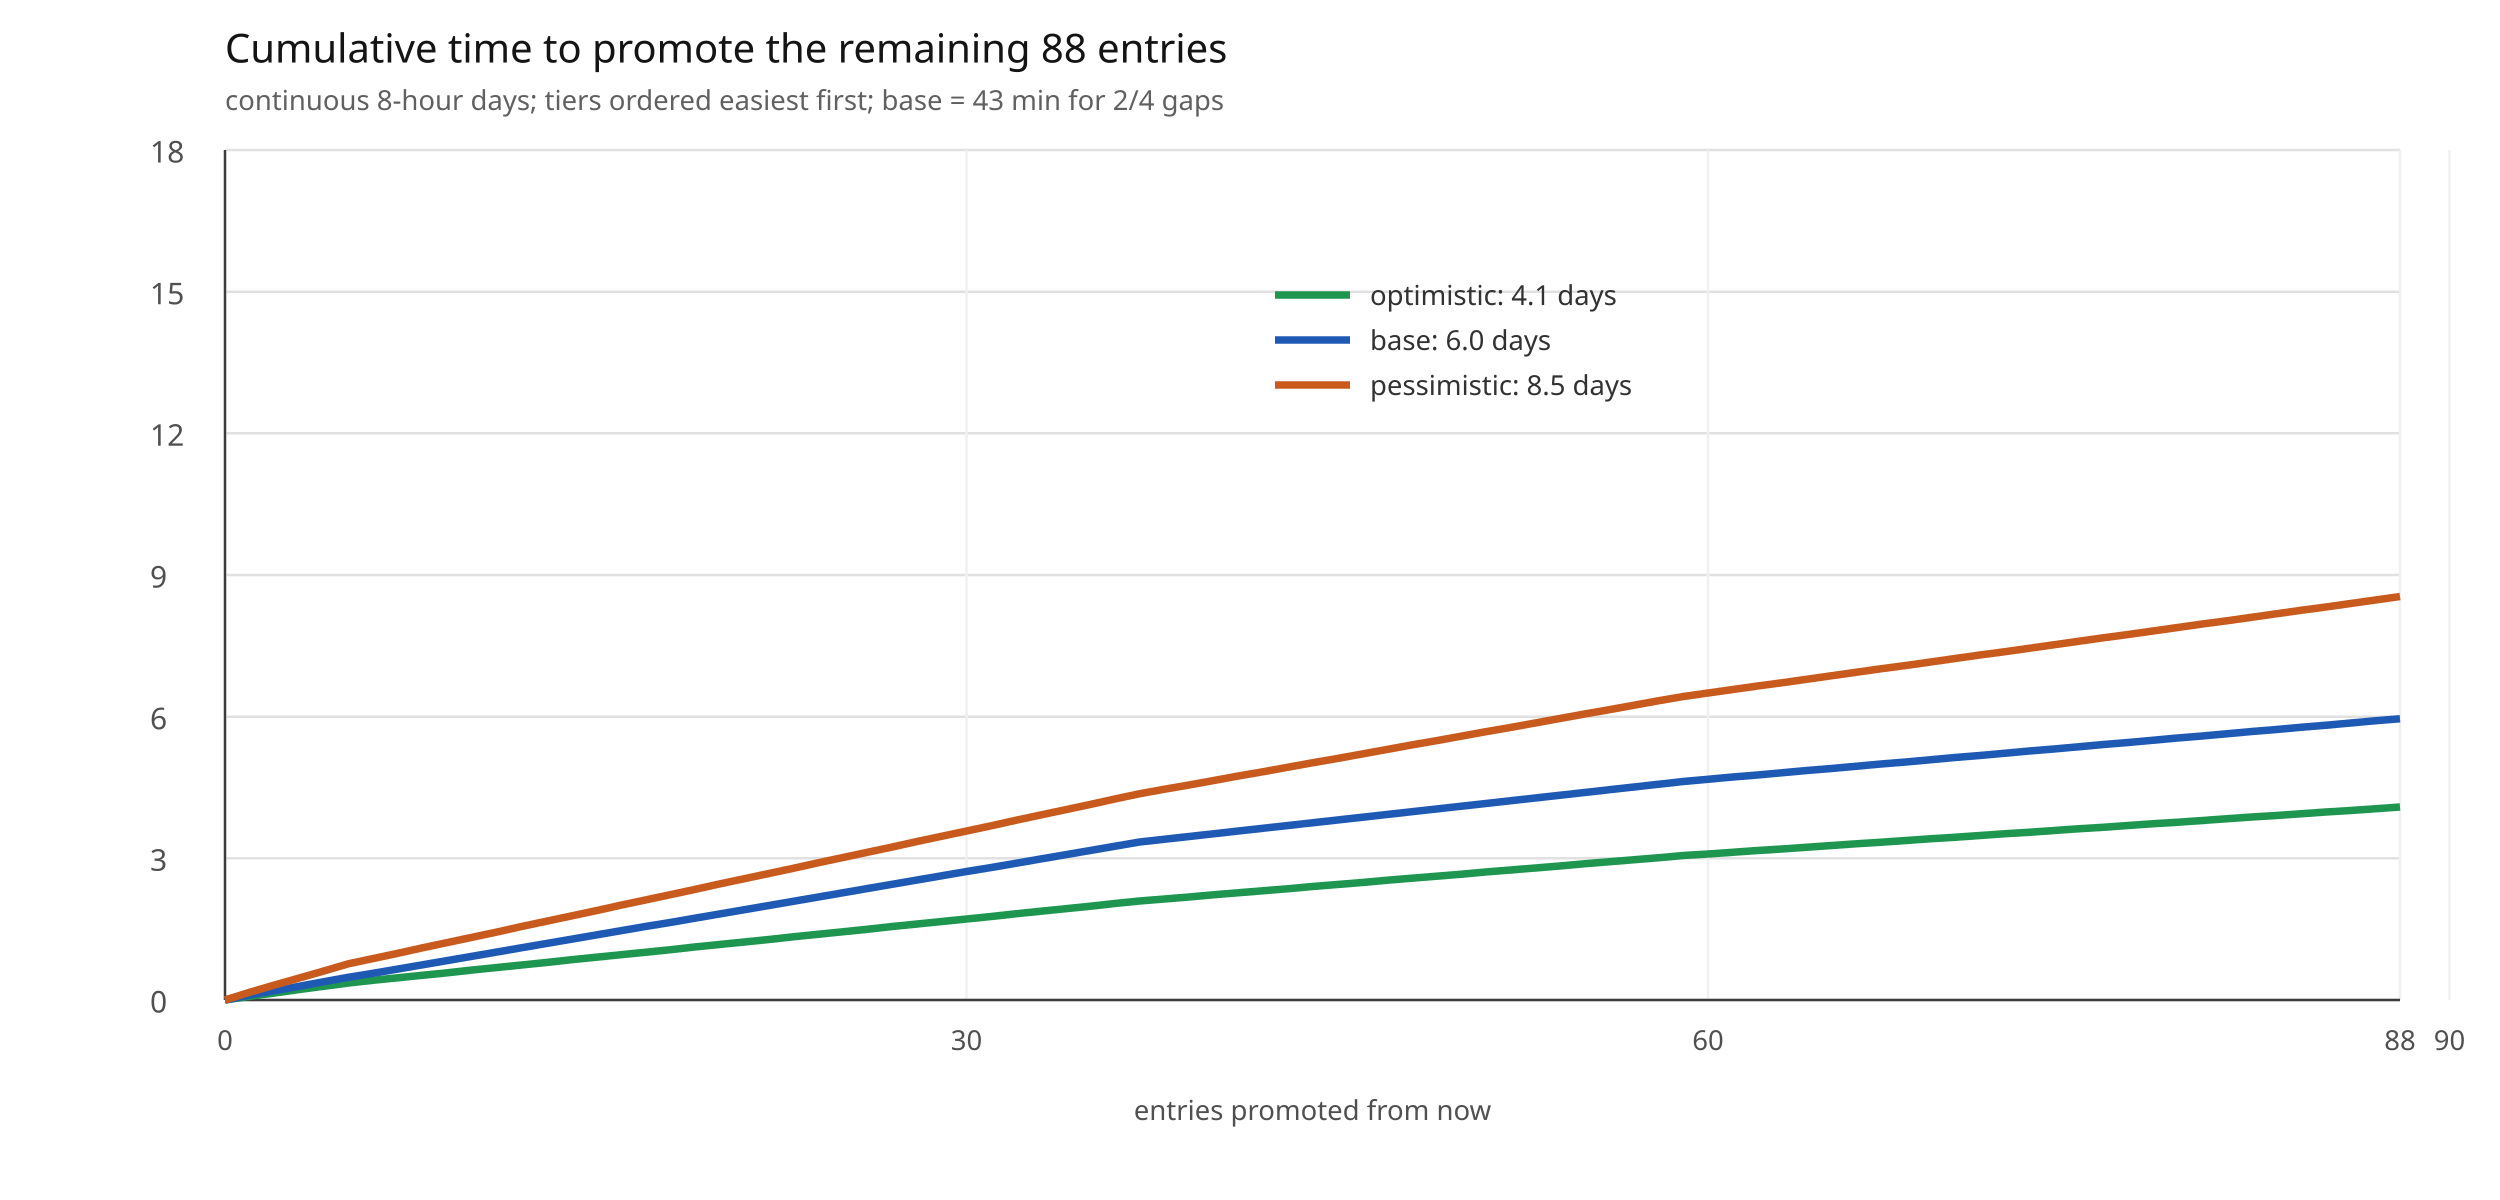
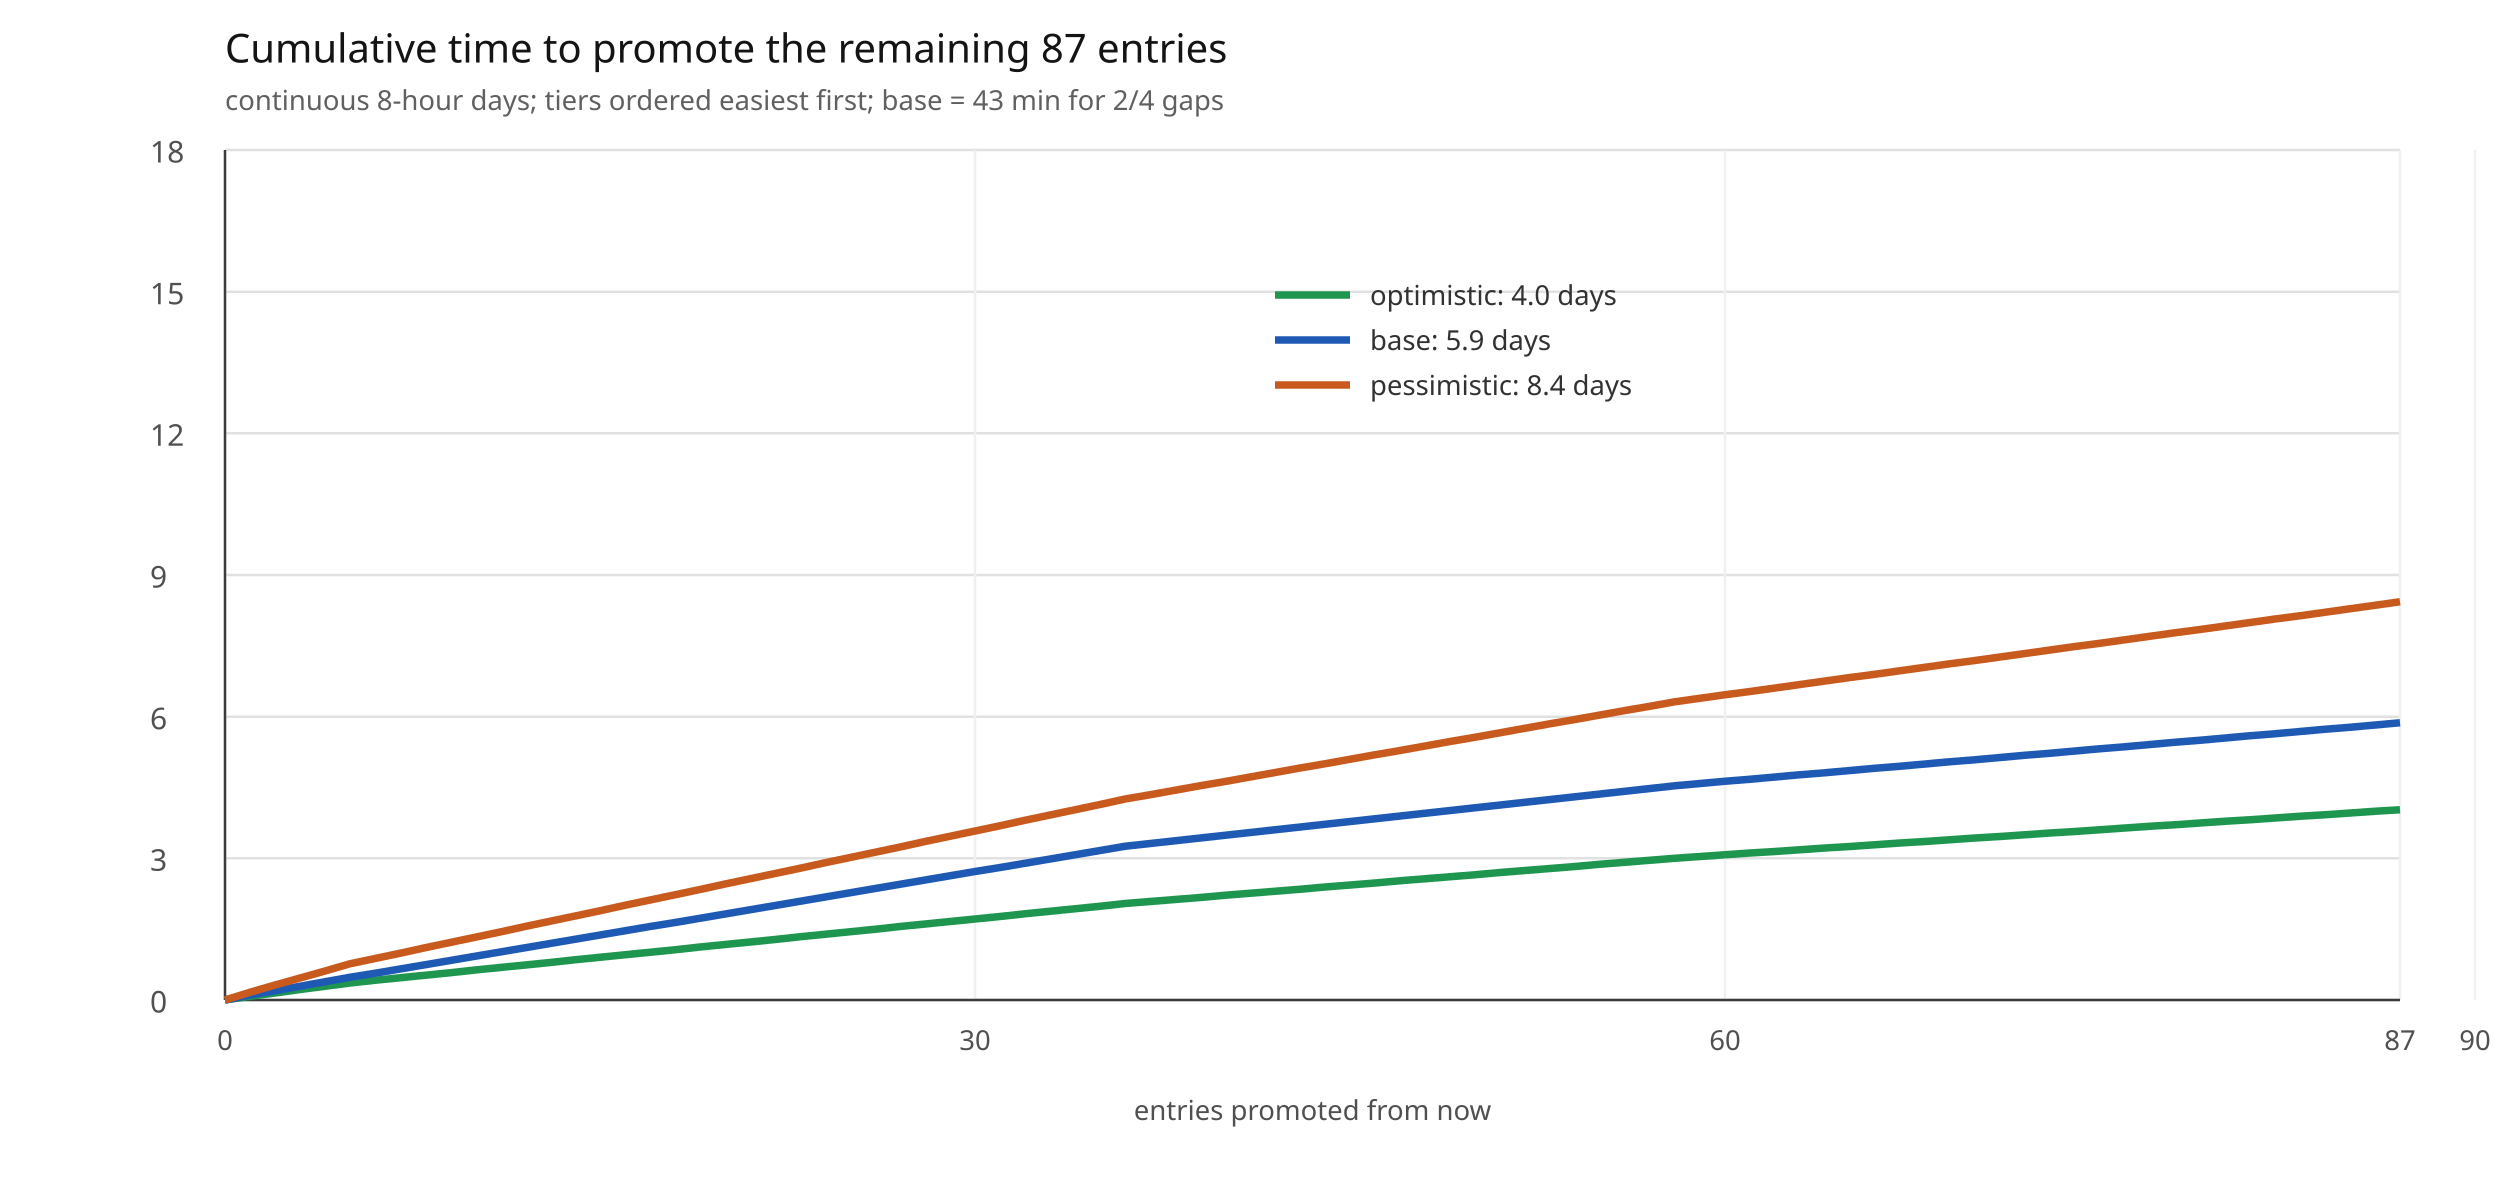
<svg xmlns="http://www.w3.org/2000/svg" width="1000" height="480" viewBox="0 0 1000 480">
  <rect width="100%" height="100%" fill="white" />
  <line x1="90" y1="400.0" x2="960" y2="400.0" stroke="#e1e1e1" />
  <text x="60" y="405.0" font-family="Verdana" font-size="12" fill="#505050">0</text>
  <line x1="90" y1="343.3" x2="960" y2="343.3" stroke="#e1e1e1" />
  <text x="60" y="348.3" font-family="Verdana" font-size="12" fill="#505050">3</text>
  <line x1="90" y1="286.7" x2="960" y2="286.7" stroke="#e1e1e1" />
  <text x="60" y="291.7" font-family="Verdana" font-size="12" fill="#505050">6</text>
  <line x1="90" y1="230.0" x2="960" y2="230.0" stroke="#e1e1e1" />
  <text x="60" y="235.0" font-family="Verdana" font-size="12" fill="#505050">9</text>
  <line x1="90" y1="173.3" x2="960" y2="173.3" stroke="#e1e1e1" />
  <text x="60" y="178.3" font-family="Verdana" font-size="12" fill="#505050">12</text>
  <line x1="90" y1="116.7" x2="960" y2="116.7" stroke="#e1e1e1" />
  <text x="60" y="121.7" font-family="Verdana" font-size="12" fill="#505050">15</text>
  <line x1="90" y1="60.0" x2="960" y2="60.0" stroke="#e1e1e1" />
  <text x="60" y="65.0" font-family="Verdana" font-size="12" fill="#505050">18</text>
  <line x1="90.0" y1="60" x2="90.0" y2="400" stroke="#f0f0f0" />
  <text x="90.0" y="420" text-anchor="middle" font-family="Verdana" font-size="11" fill="#505050">0</text>
-   <line x1="386.6" y1="60" x2="386.6" y2="400" stroke="#f0f0f0" />
-   <text x="386.6" y="420" text-anchor="middle" font-family="Verdana" font-size="11" fill="#505050">30</text>
-   <line x1="683.2" y1="60" x2="683.2" y2="400" stroke="#f0f0f0" />
-   <text x="683.2" y="420" text-anchor="middle" font-family="Verdana" font-size="11" fill="#505050">60</text>
-   <line x1="979.8" y1="60" x2="979.8" y2="400" stroke="#f0f0f0" />
-   <text x="979.8" y="420" text-anchor="middle" font-family="Verdana" font-size="11" fill="#505050">90</text>
+   <line x1="390.0" y1="60" x2="390.0" y2="400" stroke="#f0f0f0" />
+   <text x="390.0" y="420" text-anchor="middle" font-family="Verdana" font-size="11" fill="#505050">30</text>
+   <line x1="690.0" y1="60" x2="690.0" y2="400" stroke="#f0f0f0" />
+   <text x="690.0" y="420" text-anchor="middle" font-family="Verdana" font-size="11" fill="#505050">60</text>
+   <line x1="990.0" y1="60" x2="990.0" y2="400" stroke="#f0f0f0" />
+   <text x="990.0" y="420" text-anchor="middle" font-family="Verdana" font-size="11" fill="#505050">90</text>
  <line x1="960.0" y1="60" x2="960.0" y2="400" stroke="#f0f0f0" />
-   <text x="960.0" y="420" text-anchor="middle" font-family="Verdana" font-size="11" fill="#505050">88</text>
+   <text x="960.0" y="420" text-anchor="middle" font-family="Verdana" font-size="11" fill="#505050">87</text>
  <line x1="90" y1="60" x2="90" y2="400" stroke="#3c3c3c" />
  <line x1="90" y1="400" x2="960" y2="400" stroke="#3c3c3c" />
-   <polyline points="90.0,400.0 99.9,398.5 109.8,397.2 119.7,395.8 129.5,394.5 139.4,393.2 149.3,392.1 159.2,391.1 169.1,390.1 179.0,389.1 188.9,388.0 198.8,387.0 208.6,386.0 218.5,385.0 228.4,383.9 238.3,382.9 248.2,381.9 258.1,380.9 268.0,379.9 277.8,378.8 287.7,377.8 297.6,376.8 307.5,375.8 317.4,374.7 327.3,373.7 337.2,372.7 347.0,371.7 356.9,370.6 366.8,369.6 376.7,368.6 386.6,367.6 396.5,366.6 406.4,365.5 416.2,364.5 426.1,363.5 436.0,362.5 445.9,361.4 455.8,360.4 465.7,359.6 475.6,358.8 485.5,357.9 495.3,357.1 505.2,356.3 515.1,355.5 525.0,354.6 534.9,353.8 544.8,353.0 554.7,352.1 564.5,351.3 574.4,350.5 584.3,349.7 594.2,348.8 604.1,348.0 614.0,347.2 623.9,346.4 633.8,345.5 643.6,344.7 653.5,343.9 663.4,343.1 673.3,342.2 683.2,341.6 693.1,340.9 703.0,340.2 712.8,339.6 722.7,338.9 732.6,338.2 742.5,337.5 752.4,336.9 762.3,336.2 772.2,335.5 782.0,334.9 791.9,334.2 801.8,333.5 811.7,332.9 821.6,332.2 831.5,331.5 841.4,330.9 851.2,330.2 861.1,329.5 871.0,328.9 880.9,328.2 890.8,327.5 900.7,326.8 910.6,326.2 920.5,325.5 930.3,324.8 940.2,324.2 950.1,323.5 960.0,322.8" fill="none" stroke="#1e9650" stroke-width="3" />
+   <polyline points="90.0,400.0 100.0,398.5 110.0,397.2 120.0,395.8 130.0,394.5 140.0,393.2 150.0,392.1 160.0,391.1 170.0,390.1 180.0,389.1 190.0,388.0 200.0,387.0 210.0,386.0 220.0,385.0 230.0,383.9 240.0,382.9 250.0,381.9 260.0,380.9 270.0,379.9 280.0,378.8 290.0,377.8 300.0,376.8 310.0,375.8 320.0,374.7 330.0,373.7 340.0,372.7 350.0,371.7 360.0,370.6 370.0,369.6 380.0,368.6 390.0,367.6 400.0,366.6 410.0,365.5 420.0,364.5 430.0,363.5 440.0,362.5 450.0,361.4 460.0,360.6 470.0,359.8 480.0,359.0 490.0,358.1 500.0,357.3 510.0,356.5 520.0,355.7 530.0,354.8 540.0,354.0 550.0,353.2 560.0,352.3 570.0,351.5 580.0,350.7 590.0,349.9 600.0,349.0 610.0,348.2 620.0,347.4 630.0,346.6 640.0,345.7 650.0,344.9 660.0,344.1 670.0,343.3 680.0,342.6 690.0,341.9 700.0,341.2 710.0,340.6 720.0,339.9 730.0,339.2 740.0,338.6 750.0,337.9 760.0,337.2 770.0,336.6 780.0,335.9 790.0,335.2 800.0,334.6 810.0,333.9 820.0,333.2 830.0,332.6 840.0,331.9 850.0,331.2 860.0,330.5 870.0,329.9 880.0,329.2 890.0,328.5 900.0,327.9 910.0,327.2 920.0,326.5 930.0,325.9 940.0,325.2 950.0,324.5 960.0,323.9" fill="none" stroke="#1e9650" stroke-width="3" />
  <line x1="510" y1="118" x2="540" y2="118" stroke="#1e9650" stroke-width="3" />
-   <text x="548" y="122" font-family="Verdana" font-size="11" fill="#323232">optimistic: 4.1 days</text>
-   <polyline points="90.0,400.0 99.9,398.0 109.8,396.3 119.7,394.5 129.5,392.7 139.4,390.9 149.3,389.3 159.2,387.6 169.1,385.9 179.0,384.2 188.9,382.5 198.8,380.8 208.6,379.1 218.5,377.4 228.4,375.7 238.3,374.0 248.2,372.3 258.1,370.6 268.0,369.0 277.8,367.3 287.7,365.6 297.6,363.9 307.5,362.2 317.4,360.5 327.3,358.8 337.2,357.1 347.0,355.4 356.9,353.7 366.8,352.0 376.7,350.3 386.6,348.6 396.5,347.0 406.4,345.3 416.2,343.6 426.1,341.9 436.0,340.2 445.9,338.5 455.8,336.8 465.7,335.7 475.6,334.6 485.5,333.5 495.3,332.4 505.2,331.3 515.1,330.2 525.0,329.1 534.9,328.0 544.8,326.9 554.7,325.8 564.5,324.7 574.4,323.6 584.3,322.5 594.2,321.4 604.1,320.3 614.0,319.2 623.9,318.1 633.8,317.0 643.6,315.9 653.5,314.8 663.4,313.7 673.3,312.6 683.2,311.7 693.1,310.8 703.0,310.0 712.8,309.1 722.7,308.2 732.6,307.4 742.5,306.5 752.4,305.6 762.3,304.8 772.2,303.9 782.0,303.0 791.9,302.2 801.8,301.3 811.7,300.4 821.6,299.6 831.5,298.7 841.4,297.8 851.2,297.0 861.1,296.1 871.0,295.2 880.9,294.4 890.8,293.5 900.7,292.6 910.6,291.8 920.5,290.9 930.3,290.1 940.2,289.2 950.1,288.3 960.0,287.5" fill="none" stroke="#1e5ab4" stroke-width="3" />
+   <text x="548" y="122" font-family="Verdana" font-size="11" fill="#323232">optimistic: 4.0 days</text>
+   <polyline points="90.0,400.0 100.0,398.0 110.0,396.3 120.0,394.5 130.0,392.7 140.0,390.9 150.0,389.3 160.0,387.6 170.0,385.9 180.0,384.2 190.0,382.5 200.0,380.8 210.0,379.1 220.0,377.4 230.0,375.7 240.0,374.0 250.0,372.3 260.0,370.6 270.0,369.0 280.0,367.3 290.0,365.6 300.0,363.9 310.0,362.2 320.0,360.5 330.0,358.8 340.0,357.1 350.0,355.4 360.0,353.7 370.0,352.0 380.0,350.3 390.0,348.6 400.0,347.0 410.0,345.3 420.0,343.6 430.0,341.9 440.0,340.2 450.0,338.5 460.0,337.4 470.0,336.3 480.0,335.2 490.0,334.1 500.0,333.0 510.0,331.9 520.0,330.8 530.0,329.7 540.0,328.6 550.0,327.5 560.0,326.4 570.0,325.3 580.0,324.2 590.0,323.1 600.0,322.0 610.0,320.9 620.0,319.8 630.0,318.7 640.0,317.6 650.0,316.5 660.0,315.4 670.0,314.3 680.0,313.4 690.0,312.5 700.0,311.7 710.0,310.8 720.0,309.9 730.0,309.1 740.0,308.2 750.0,307.3 760.0,306.5 770.0,305.6 780.0,304.7 790.0,303.9 800.0,303.0 810.0,302.1 820.0,301.3 830.0,300.4 840.0,299.5 850.0,298.7 860.0,297.8 870.0,296.9 880.0,296.1 890.0,295.2 900.0,294.3 910.0,293.5 920.0,292.6 930.0,291.7 940.0,290.9 950.0,290.0 960.0,289.1" fill="none" stroke="#1e5ab4" stroke-width="3" />
  <line x1="510" y1="136" x2="540" y2="136" stroke="#1e5ab4" stroke-width="3" />
-   <text x="548" y="140" font-family="Verdana" font-size="11" fill="#323232">base: 6.0 days</text>
-   <polyline points="90.0,400.0 99.9,396.9 109.8,394.0 119.7,391.2 129.5,388.4 139.4,385.5 149.3,383.4 159.2,381.3 169.1,379.1 179.0,377.0 188.9,374.9 198.8,372.8 208.6,370.6 218.5,368.5 228.4,366.4 238.3,364.3 248.2,362.1 258.1,360.0 268.0,357.9 277.8,355.8 287.7,353.6 297.6,351.5 307.5,349.4 317.4,347.3 327.3,345.1 337.2,343.0 347.0,340.9 356.9,338.8 366.8,336.6 376.7,334.5 386.6,332.4 396.5,330.3 406.4,328.1 416.2,326.0 426.1,323.9 436.0,321.8 445.9,319.6 455.8,317.5 465.7,315.7 475.6,314.0 485.5,312.2 495.3,310.4 505.2,308.7 515.1,306.9 525.0,305.1 534.9,303.4 544.8,301.6 554.7,299.8 564.5,298.0 574.4,296.3 584.3,294.5 594.2,292.7 604.1,291.0 614.0,289.2 623.9,287.4 633.8,285.6 643.6,283.9 653.5,282.1 663.4,280.3 673.3,278.6 683.2,277.2 693.1,275.8 703.0,274.4 712.8,273.1 722.7,271.7 732.6,270.3 742.5,268.9 752.4,267.5 762.3,266.2 772.2,264.8 782.0,263.4 791.9,262.0 801.8,260.7 811.7,259.3 821.6,257.9 831.5,256.5 841.4,255.1 851.2,253.8 861.1,252.4 871.0,251.0 880.9,249.6 890.8,248.3 900.7,246.9 910.6,245.5 920.5,244.1 930.3,242.8 940.2,241.4 950.1,240.0 960.0,238.6" fill="none" stroke="#c85a1e" stroke-width="3" />
+   <text x="548" y="140" font-family="Verdana" font-size="11" fill="#323232">base: 5.9 days</text>
+   <polyline points="90.0,400.0 100.0,396.9 110.0,394.0 120.0,391.2 130.0,388.4 140.0,385.5 150.0,383.4 160.0,381.3 170.0,379.1 180.0,377.0 190.0,374.9 200.0,372.8 210.0,370.6 220.0,368.5 230.0,366.4 240.0,364.3 250.0,362.1 260.0,360.0 270.0,357.9 280.0,355.8 290.0,353.6 300.0,351.5 310.0,349.4 320.0,347.3 330.0,345.1 340.0,343.0 350.0,340.9 360.0,338.8 370.0,336.6 380.0,334.5 390.0,332.4 400.0,330.3 410.0,328.1 420.0,326.0 430.0,323.9 440.0,321.8 450.0,319.6 460.0,317.9 470.0,316.1 480.0,314.3 490.0,312.6 500.0,310.8 510.0,309.0 520.0,307.2 530.0,305.5 540.0,303.7 550.0,301.9 560.0,300.2 570.0,298.4 580.0,296.6 590.0,294.9 600.0,293.1 610.0,291.3 620.0,289.5 630.0,287.8 640.0,286.0 650.0,284.2 660.0,282.5 670.0,280.7 680.0,279.3 690.0,277.9 700.0,276.6 710.0,275.2 720.0,273.8 730.0,272.4 740.0,271.0 750.0,269.7 760.0,268.3 770.0,266.9 780.0,265.5 790.0,264.2 800.0,262.8 810.0,261.4 820.0,260.0 830.0,258.6 840.0,257.3 850.0,255.9 860.0,254.5 870.0,253.1 880.0,251.8 890.0,250.4 900.0,249.0 910.0,247.6 920.0,246.3 930.0,244.9 940.0,243.5 950.0,242.1 960.0,240.7" fill="none" stroke="#c85a1e" stroke-width="3" />
  <line x1="510" y1="154" x2="540" y2="154" stroke="#c85a1e" stroke-width="3" />
-   <text x="548" y="158" font-family="Verdana" font-size="11" fill="#323232">pessimistic: 8.5 days</text>
-   <text x="90" y="25" font-family="Verdana" font-size="16" fill="#141414">Cumulative time to promote the remaining 88 entries</text>
+   <text x="548" y="158" font-family="Verdana" font-size="11" fill="#323232">pessimistic: 8.4 days</text>
+   <text x="90" y="25" font-family="Verdana" font-size="16" fill="#141414">Cumulative time to promote the remaining 87 entries</text>
  <text x="90" y="44" font-family="Verdana" font-size="11" fill="#606060">continuous 8-hour days; tiers ordered easiest first; base = 43 min for 2/4 gaps</text>
  <text x="525.0" y="448" text-anchor="middle" font-family="Verdana" font-size="11" fill="#505050">entries promoted from now</text>
</svg>
